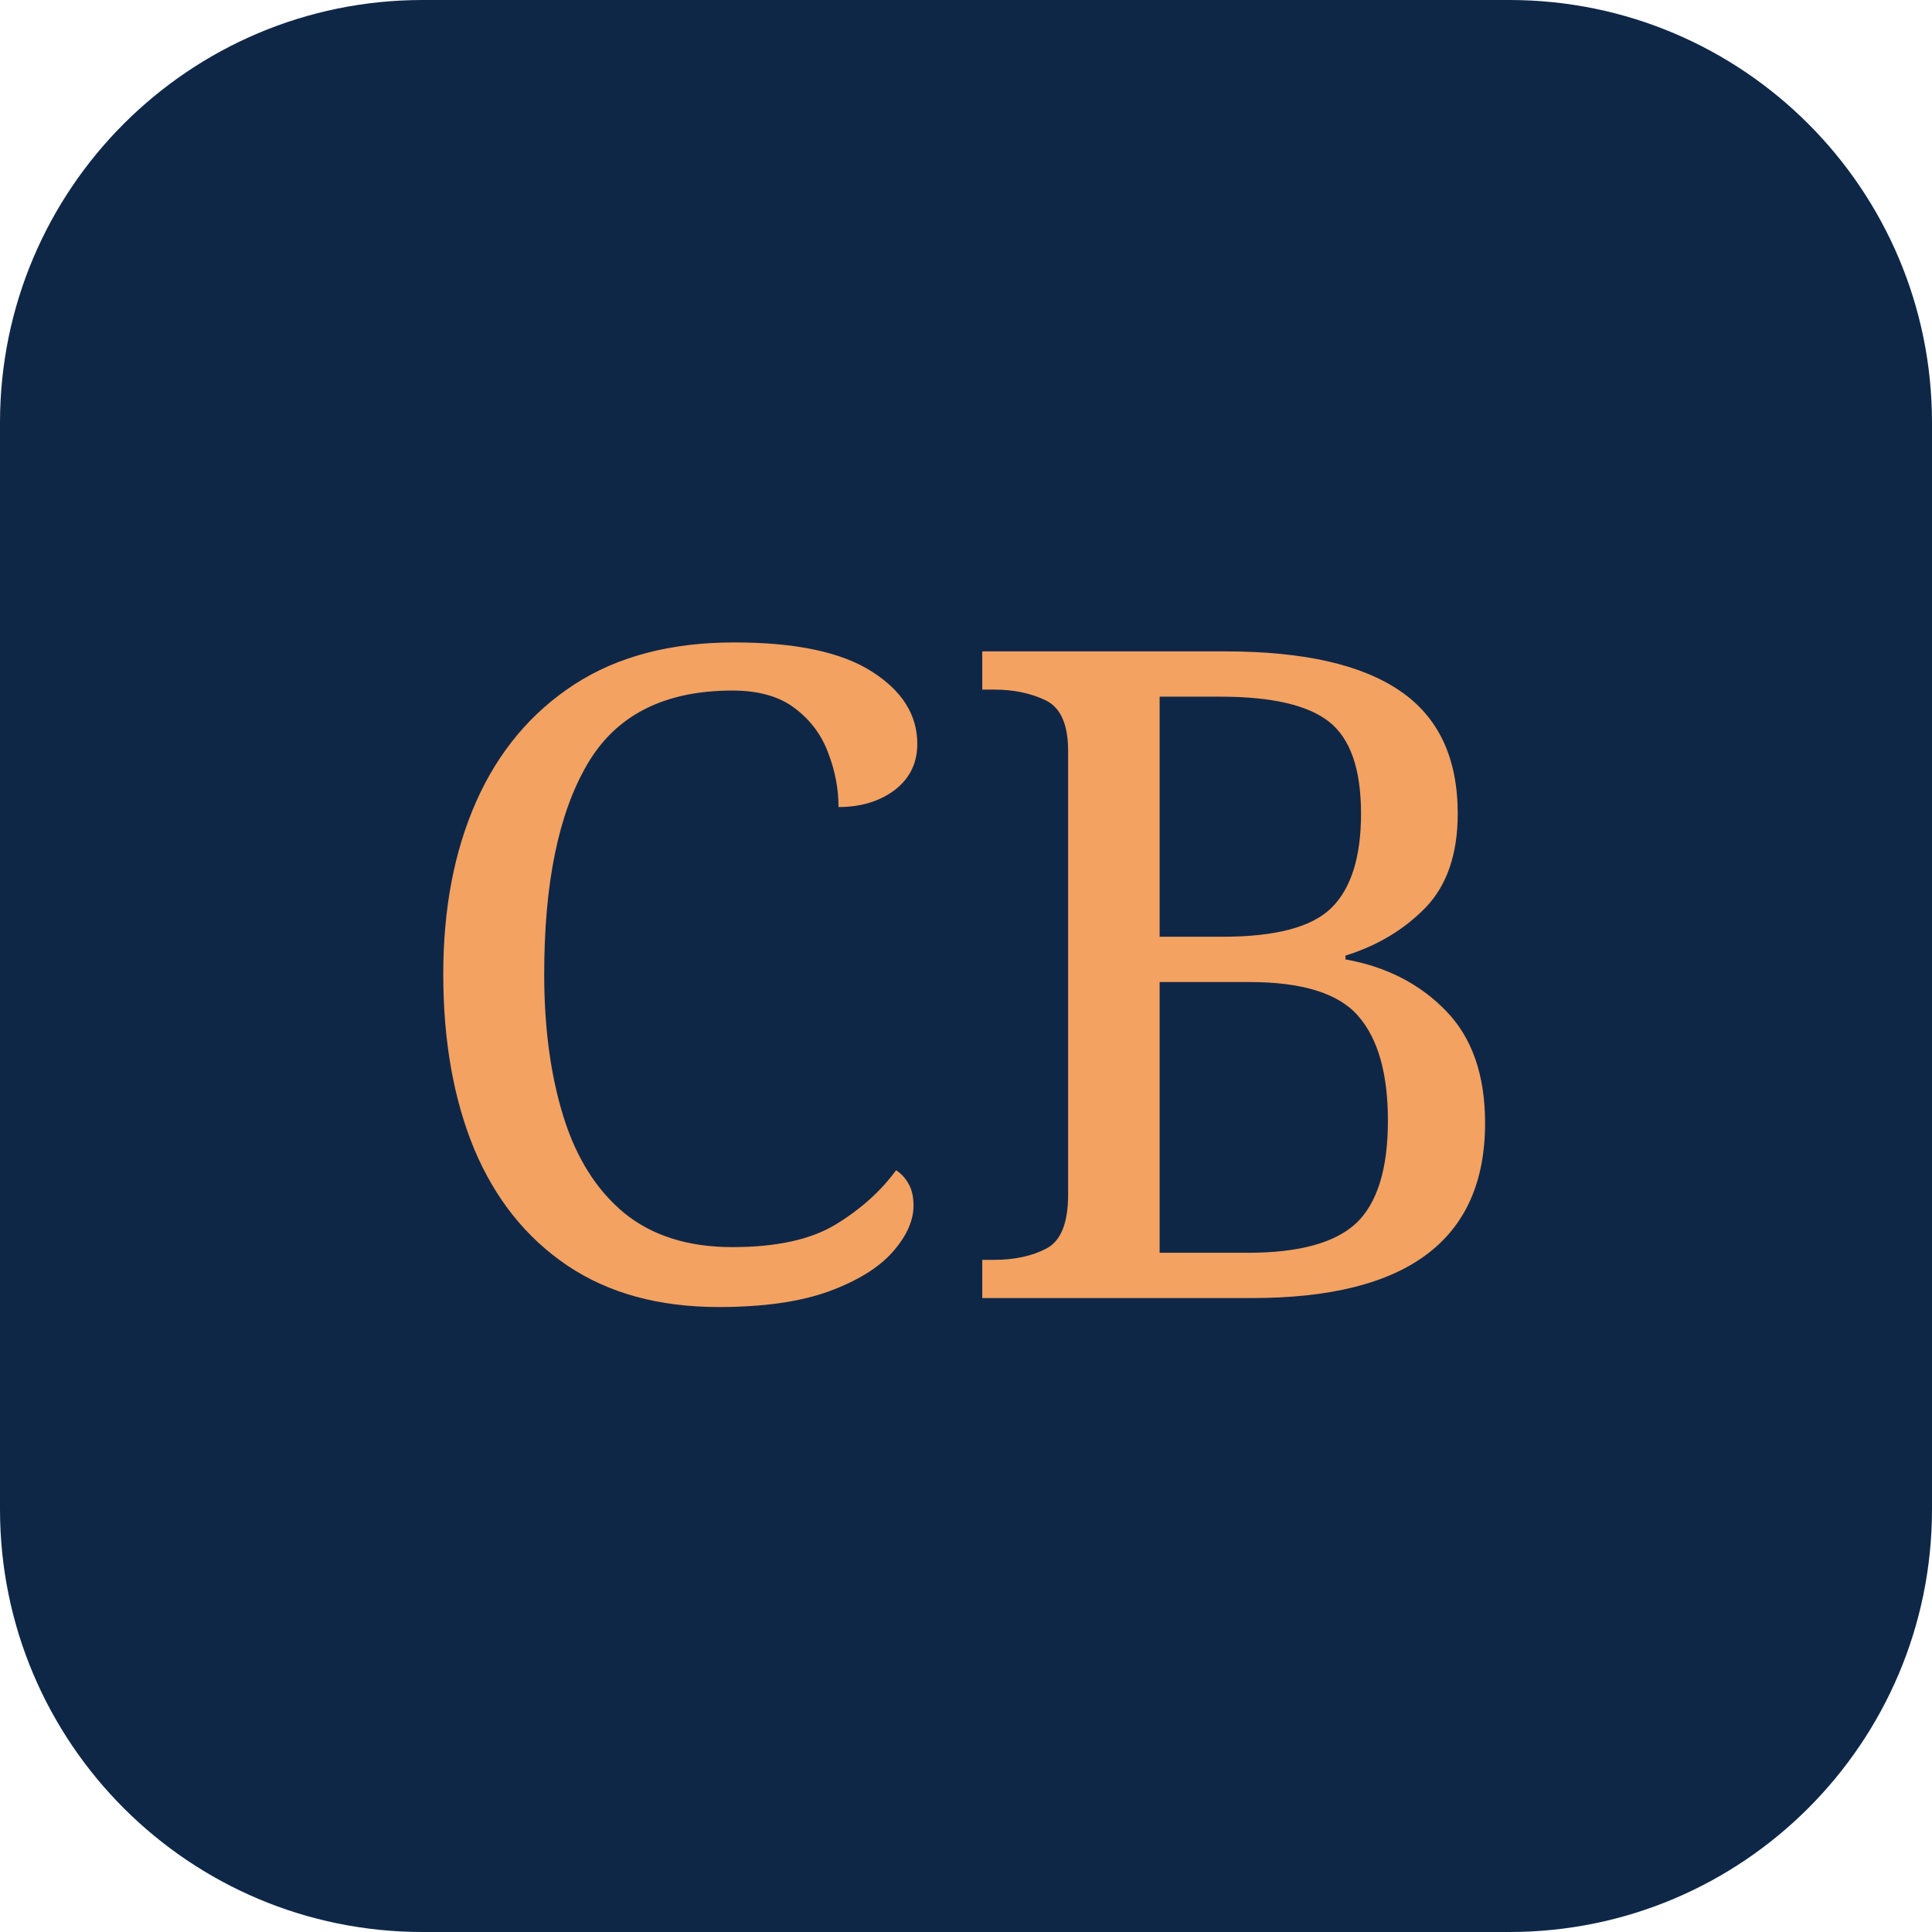
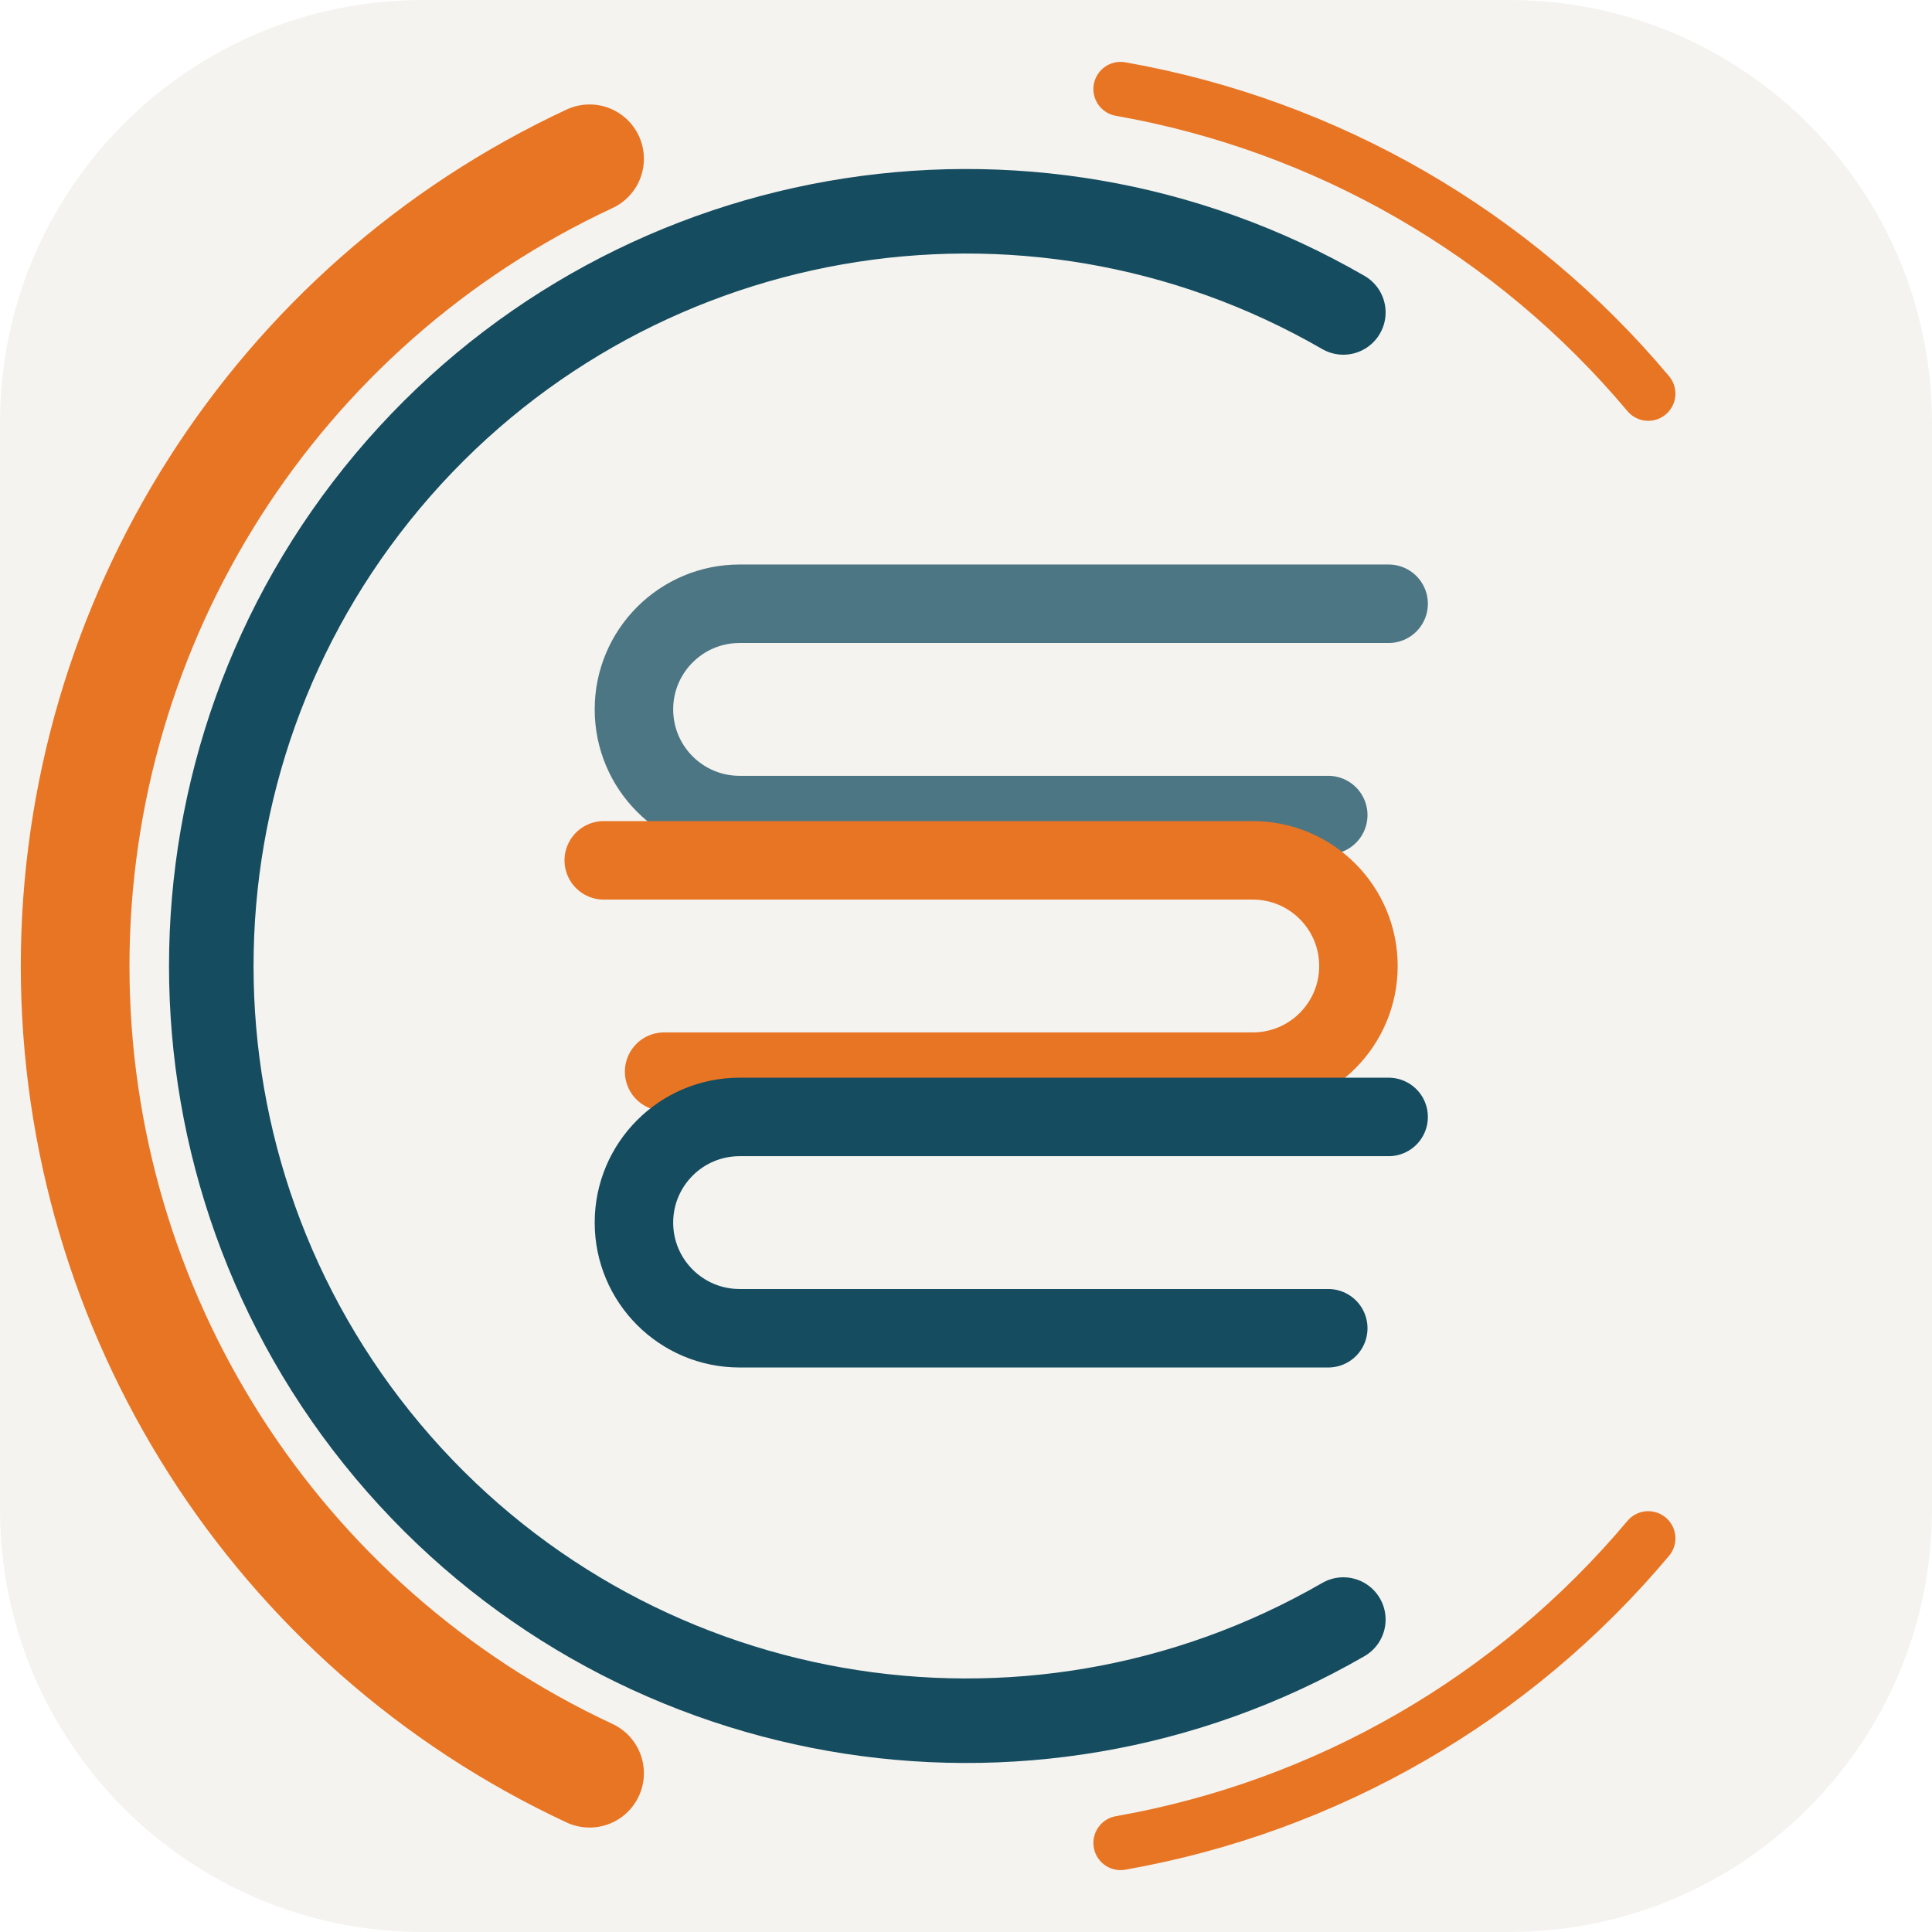
- <svg xmlns="http://www.w3.org/2000/svg" viewBox="0 0 64 64">
-   <rect width="64" height="64" rx="14" fill="#0F2747" />
-   <text x="32" y="43" text-anchor="middle" font-family="Georgia,serif" font-size="30" fill="#F4A261">CB</text>
+ <svg xmlns="http://www.w3.org/2000/svg" viewBox="0 0 64 64" aria-hidden="true" fill="none" stroke-linecap="round">
+   <rect width="64" height="64" rx="14" fill="#F4F3EF" />
+   <path d="M19.53 5.26A29.5 29.5 0 0 0 19.53 58.74" stroke="#E87524" stroke-width="3.6" />
+   <path d="M37.12 2.95A29.5 29.5 0 0 1 54.6 13.04M54.6 50.96A29.5 29.5 0 0 1 37.12 61.05" stroke="#E87524" stroke-width="1.8" />
+   <path d="M44.5 10.35A25 25 0 1 0 44.5 53.65" stroke="#154C60" stroke-width="2.8" />
+   <g stroke-width="2.6">
+     <path d="M46 20H24.5a3.5 3.5 0 0 0 0 7H44" stroke="#154C60" opacity=".75" />
+     <path d="M20 28.5h21.5a3.5 3.5 0 0 1 0 7H22" stroke="#E87524" />
+     <path d="M46 37H24.5a3.5 3.5 0 0 0 0 7H44" stroke="#154C60" />
+   </g>
</svg>
